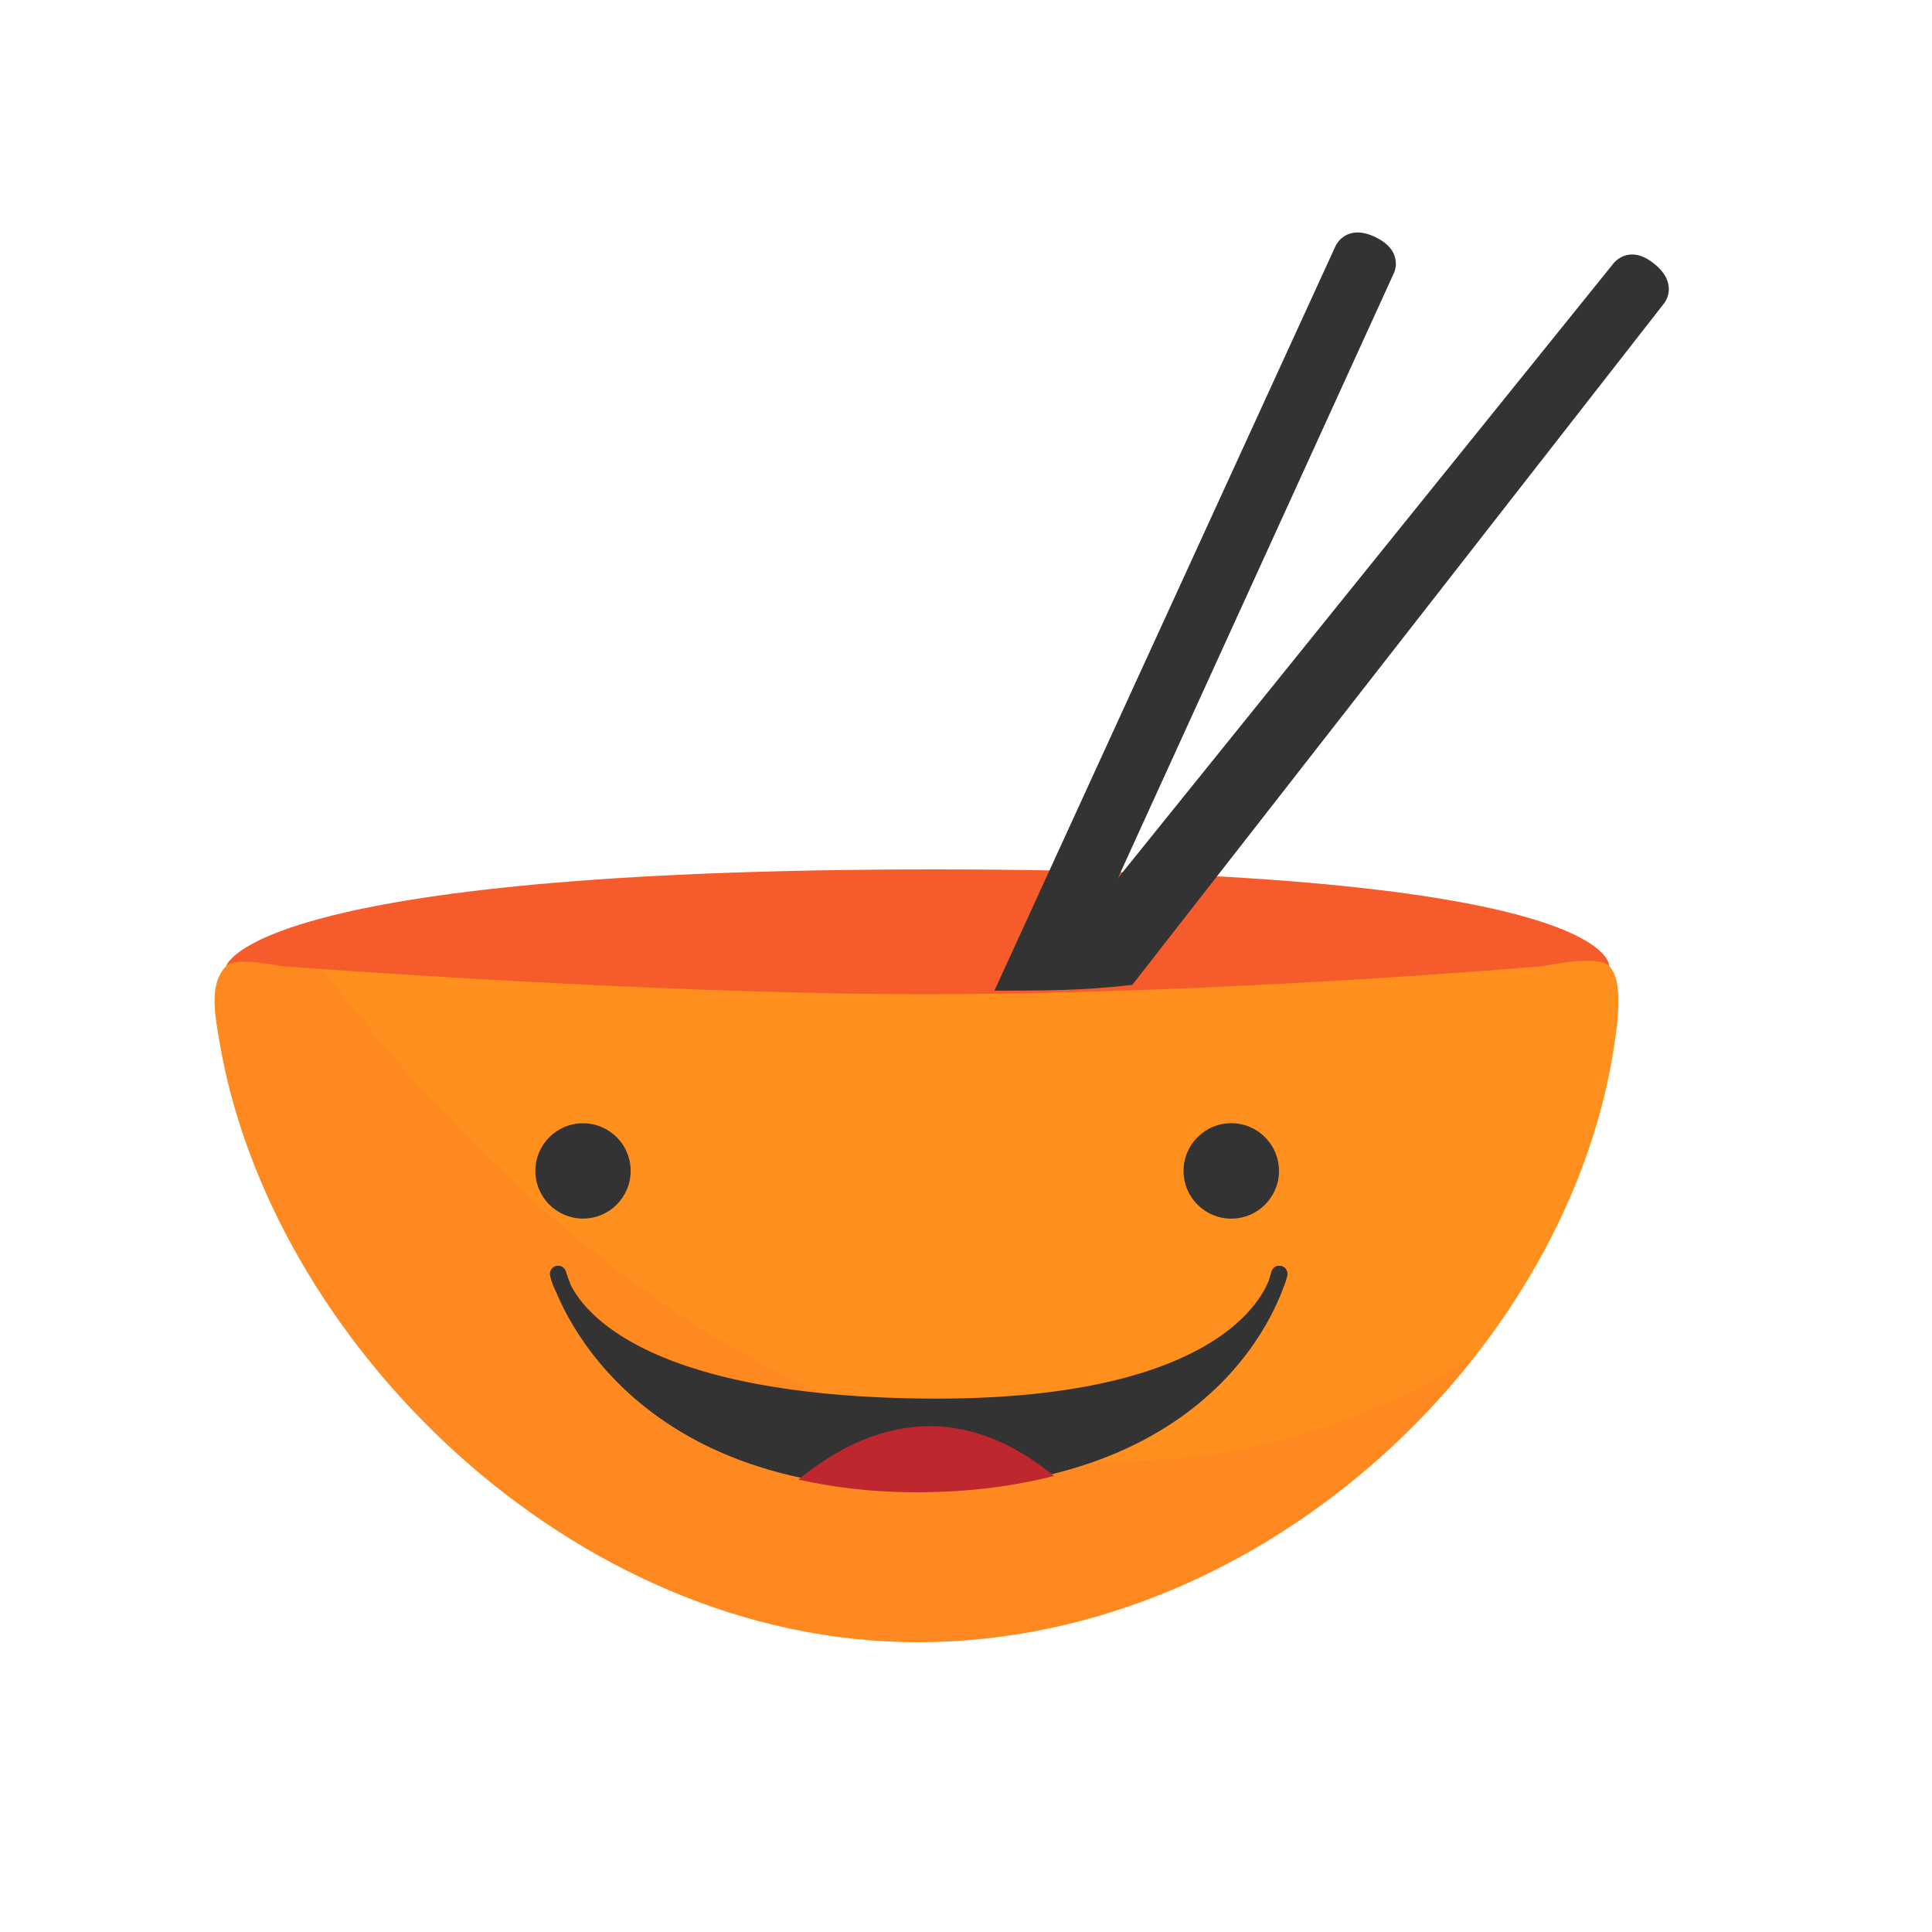
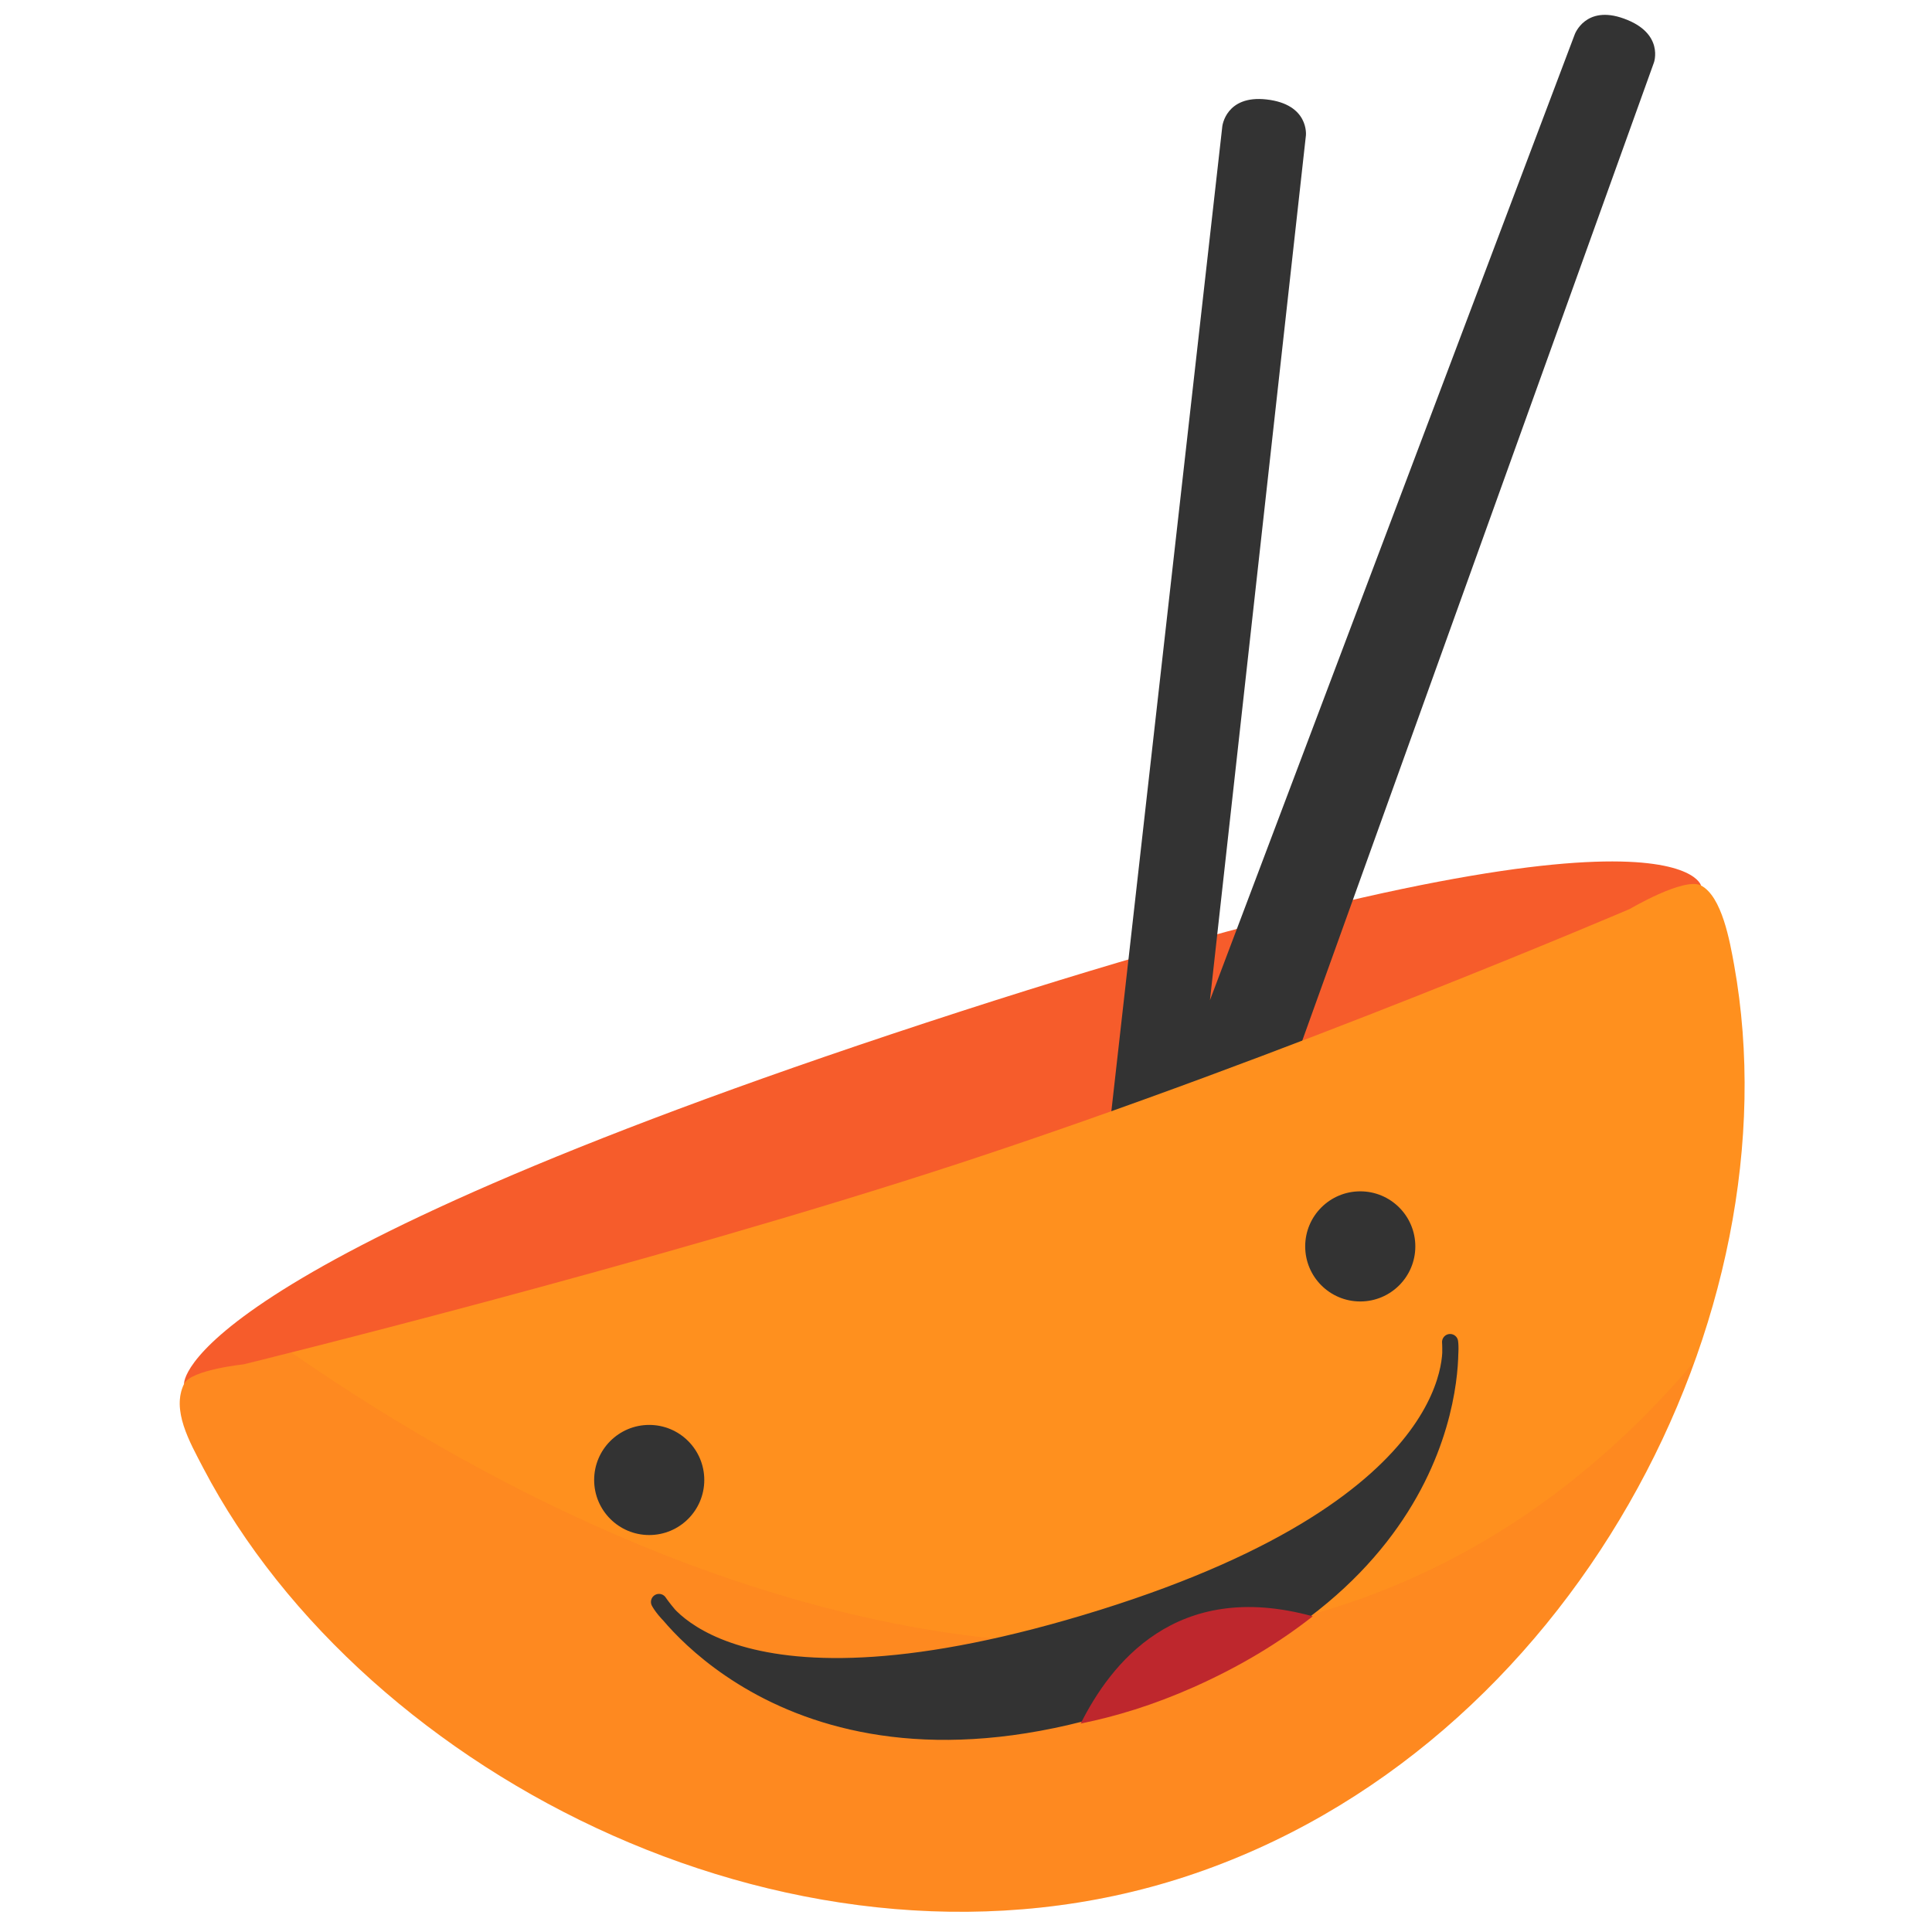
<svg xmlns="http://www.w3.org/2000/svg" version="1.1" id="Layer_1" x="0px" y="0px" width="30px" height="30px" viewBox="0 0 30 30" enable-background="new 0 0 30 30" xml:space="preserve">
  <g>
    <g>
-       <path fill="#F65C2B" d="M3.513,15c0,0,0.371-1.5,10.992-1.5S24.987,15,24.987,15s-5.229,1-10.483,1S5.65,16.5,3.513,15z" />
-       <path fill="#FF901E" d="M24.987,15c-0.176-0.181-1.008,0-1.008,0s-4.984,0.438-9.604,0.438C10,15.438,4.353,15,4.353,15    s-0.693-0.15-0.84,0c-0.274,0.281-0.174,0.76-0.108,1.156C4.177,20.802,8.857,25.5,14.25,25.5c5.479,0,10.164-4.625,10.827-9.344    C25.122,15.835,25.209,15.229,24.987,15z" />
-       <path opacity="0.15" fill="#F65C2B" d="M5.013,15.048C4.599,15.019,4.353,15,4.353,15s-0.693-0.15-0.84,0    c-0.274,0.281-0.174,0.76-0.108,1.156C4.177,20.802,8.857,25.5,14.25,25.5c3.481,0,6.637-1.87,8.649-4.441    C16.109,25.217,9.333,20.77,5.013,15.048z" />
-       <circle fill="#333333" cx="9.053" cy="18.182" r="0.74" />
-       <circle fill="#333333" cx="19.119" cy="18.182" r="0.741" />
-       <path fill="#333333" stroke="#333333" stroke-width="0.25" stroke-linejoin="round" stroke-miterlimit="10" d="M19.865,19.78    c0,0-0.77,3.22-5.633,3.22c-4.693,0-5.566-3.22-5.566-3.22s0.293,1.983,5.6,2.061C19.521,21.917,19.865,19.78,19.865,19.78z" />
-       <path fill="#333333" d="M25.673,4.085c-0.382-0.299-0.613-0.002-0.613-0.002l-7.701,9.552l4.291-9.407    c0,0,0.156-0.341-0.312-0.555c-0.441-0.201-0.597,0.141-0.597,0.141l-5.3,11.569c0.728,0,1.395,0,2.142-0.091l8.267-10.595    C25.848,4.697,26.079,4.401,25.673,4.085z" />
+       <path fill="#F65C2B" d="M2.858,21.488c0,0-0.133-1.779,11.517-5.606c11.649-3.826,12.038-2.132,12.038-2.132    s-5.375,2.98-11.138,4.873C9.511,20.517,5.743,22.363,2.858,21.488z" />
+       <path fill="#333333" d="M25.214,0.288c-0.596-0.216-0.762,0.247-0.762,0.247l-5.664,14.996l1.49-13.427    c0,0,0.055-0.486-0.614-0.56c-0.63-0.07-0.684,0.417-0.684,0.417l-1.861,16.52c0.903-0.296,1.731-0.567,2.621-0.983l5.94-16.521    C25.682,0.977,25.849,0.515,25.214,0.288z" />
+       <path fill="#FF901E" d="M26.413,13.75c-0.258-0.136-1.105,0.364-1.105,0.364s-5.311,2.274-10.378,3.939    c-4.799,1.576-11.15,3.133-11.15,3.133s-0.815,0.085-0.921,0.302c-0.199,0.406,0.083,0.896,0.298,1.308    c2.521,4.817,9.347,8.284,15.263,6.34c6.01-1.975,9.481-8.734,8.508-14.149C26.861,14.617,26.739,13.92,26.413,13.75z" />
+       <path opacity="0.15" fill="#F65C2B" d="M4.52,21c-0.464,0.117-0.741,0.187-0.741,0.187s-0.815,0.085-0.921,0.302    c-0.199,0.406,0.083,0.896,0.298,1.308c2.521,4.817,9.347,8.284,15.263,6.34c3.818-1.254,6.605-4.443,7.886-7.987    C20.356,28.155,11.321,25.72,4.52,21z" />
+       <circle fill="#333333" cx="10.081" cy="22.981" r="0.855" />
+       <circle fill="#333333" cx="21.122" cy="19.354" r="0.855" />
+       <path fill="#333333" stroke="#333333" stroke-width="0.25" stroke-linejoin="round" stroke-miterlimit="10" d="M22.517,20.839    c0,0,0.316,3.809-5.018,5.561c-5.148,1.692-7.266-1.525-7.266-1.525s1.036,2.069,6.885,0.243    C22.909,23.306,22.517,20.839,22.517,20.839z" />
    </g>
-     <path fill="#333333" stroke="#333333" stroke-width="0.25" stroke-linejoin="round" stroke-miterlimit="10" d="M8.742,19.991   C8.69,19.862,8.666,19.78,8.666,19.78S8.68,19.862,8.742,19.991z" />
-     <path fill="#333333" stroke="#333333" stroke-width="0.25" stroke-linejoin="round" stroke-miterlimit="10" d="M19.826,19.907   c0.029-0.077,0.039-0.127,0.039-0.127S19.853,19.828,19.826,19.907z" />
-     <path fill="#BE272D" d="M12.397,22.975c0.537,0.12,1.14,0.197,1.835,0.197c0.827,0,1.527-0.099,2.134-0.253   C14.656,21.516,13.188,22.328,12.397,22.975z" />
+     <path fill="#BE272D" d="M16.781,26.763c0.54-0.109,1.121-0.284,1.756-0.566c0.756-0.337,1.355-0.712,1.847-1.099   C18.251,24.511,17.24,25.85,16.781,26.763z" />
  </g>
</svg>
